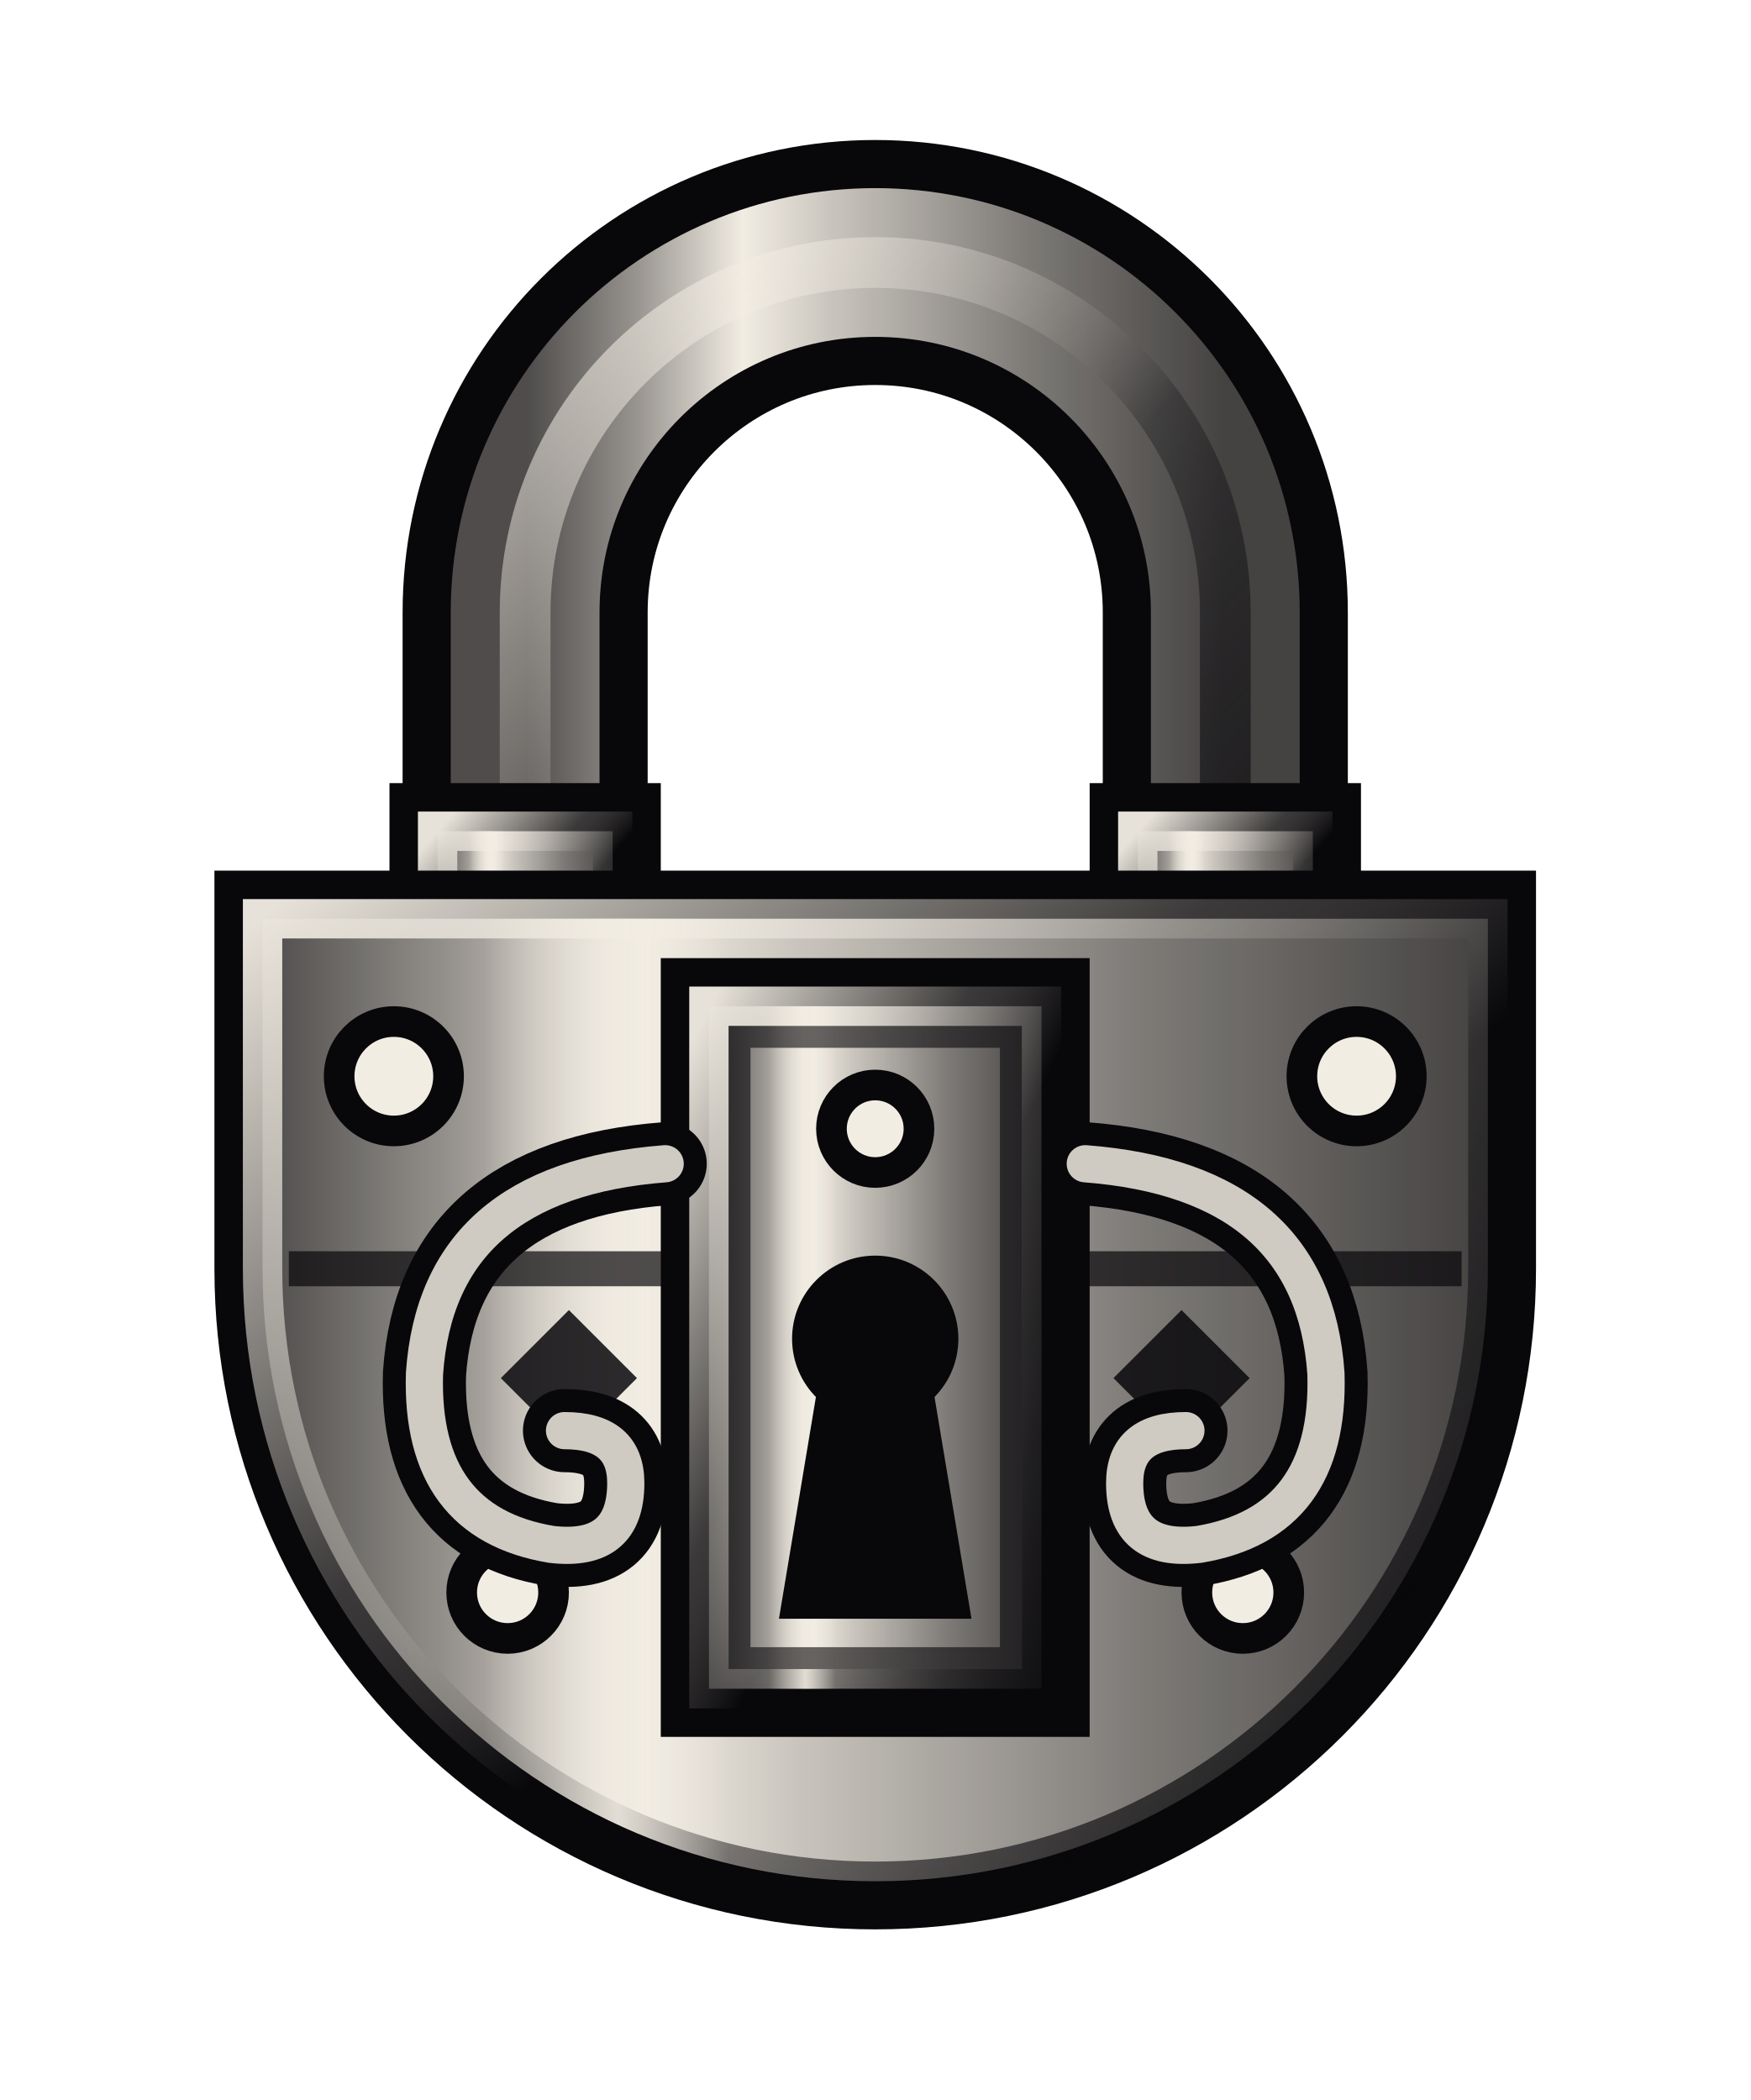
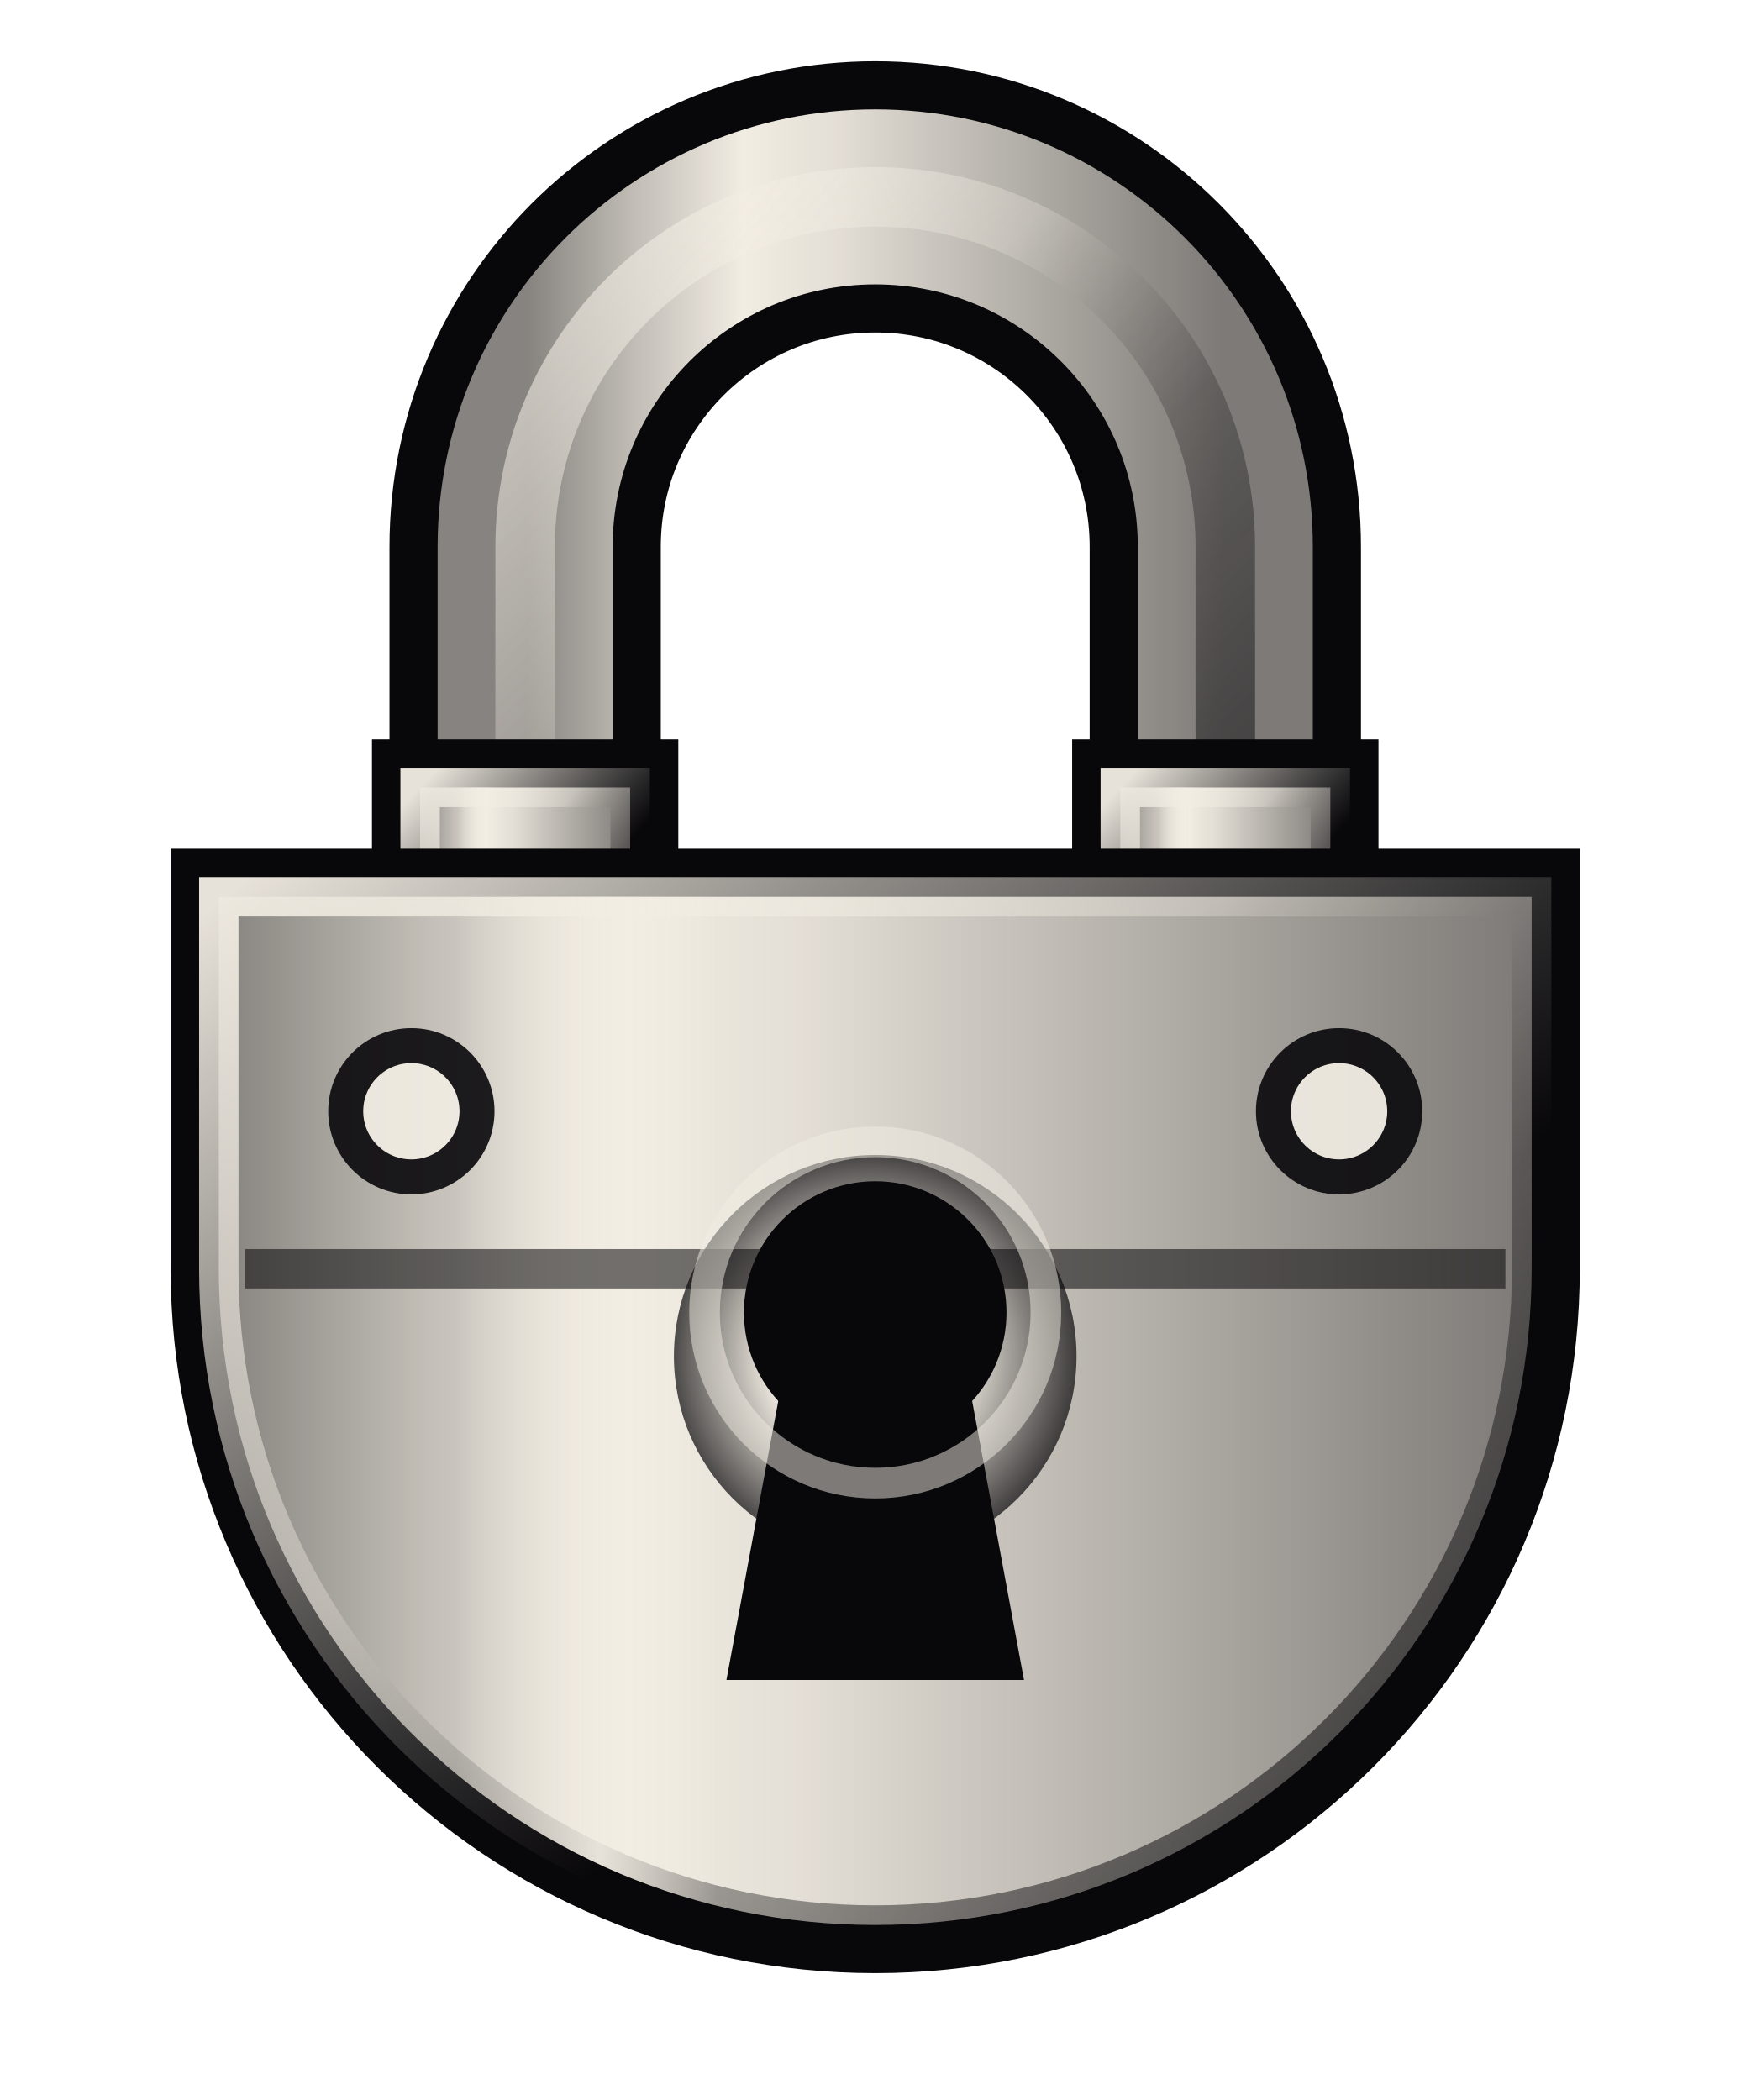
<svg xmlns="http://www.w3.org/2000/svg" viewBox="0 0 40 48" width="40" height="48">
  <defs>
    <linearGradient id="pm" class="lc-metal" x1="0" y1="0" x2="1" y2="0">
-       <stop offset="0" stop-color="#F2EDE3" stop-opacity=".30" />
-       <stop offset=".16" stop-color="#F2EDE3" stop-opacity=".62" />
+       <stop offset="0" stop-color="#F2EDE3" stop-opacity=".54" />
+       <stop offset=".16" stop-color="#F2EDE3" stop-opacity=".80" />
      <stop offset=".31" stop-color="#F2EDE3" stop-opacity="1" />
-       <stop offset=".44" stop-color="#F2EDE3" stop-opacity=".82" />
-       <stop offset=".72" stop-color="#F2EDE3" stop-opacity=".50" />
-       <stop offset="1" stop-color="#F2EDE3" stop-opacity=".26" />
+       <stop offset=".44" stop-color="#F2EDE3" stop-opacity=".94" />
+       <stop offset=".72" stop-color="#F2EDE3" stop-opacity=".72" />
+       <stop offset="1" stop-color="#F2EDE3" stop-opacity=".50" />
    </linearGradient>
    <linearGradient id="pe" class="lc-rim" x1="0" y1="0" x2="1" y2="1">
      <stop offset="0" stop-color="#F2EDE3" stop-opacity=".95" />
-       <stop offset=".38" stop-color="#F2EDE3" stop-opacity=".22" />
-       <stop offset=".56" stop-color="#08070A" stop-opacity=".35" />
-       <stop offset="1" stop-color="#08070A" stop-opacity=".85" />
+       <stop offset=".38" stop-color="#F2EDE3" stop-opacity=".34" />
+       <stop offset=".62" stop-color="#08070A" stop-opacity=".30" />
+       <stop offset="1" stop-color="#08070A" stop-opacity=".70" />
    </linearGradient>
    <linearGradient id="ps" class="lc-spec" x1="0" y1="0" x2="1" y2="0">
      <stop offset=".18" stop-color="#F2EDE3" stop-opacity="0" />
      <stop offset=".29" stop-color="#F2EDE3" stop-opacity=".85" />
      <stop offset=".38" stop-color="#F2EDE3" stop-opacity="0" />
    </linearGradient>
    <radialGradient id="po" cx=".5" cy=".5" r=".5">
      <stop offset=".55" stop-color="#08070A" stop-opacity="0" />
      <stop offset="1" stop-color="#08070A" stop-opacity=".7" />
    </radialGradient>
    <radialGradient id="pg" cx=".36" cy=".30" r=".82">
      <stop offset="0" stop-color="#F2EDE3" stop-opacity=".95" />
      <stop offset=".18" stop-color="#E8A33D" />
      <stop offset=".62" stop-color="#E8A33D" stop-opacity=".92" />
      <stop offset=".88" stop-color="#E8A33D" stop-opacity=".55" />
      <stop offset="1" stop-color="#08070A" stop-opacity=".55" />
    </radialGradient>
  </defs>
  <g class="lc-shackle">
-     <path d="M12 22V14A8 8 0 0 1 28 14V22" fill="none" stroke="#08070A" stroke-width="5.6" stroke-linecap="square" />
-     <path d="M12 22V14A8 8 0 0 1 28 14V22" fill="none" stroke="url(#pm)" stroke-width="3.4" stroke-linecap="square" />
-     <path d="M12 22V14A8 8 0 0 1 28 14V22" fill="none" stroke="url(#pe)" stroke-width="1.16" stroke-linecap="square" opacity=".8" />
+     <path d="M12 21V12.5A8 8 0 0 1 28 12.5V21" fill="none" stroke="#08070A" stroke-width="6.2" stroke-linecap="square" />
+     <path d="M12 21V12.5A8 8 0 0 1 28 12.5V21" fill="none" stroke="url(#pm)" stroke-width="4" stroke-linecap="square" />
+     <path d="M12 21V12.5A8 8 0 0 1 28 12.5V21" fill="none" stroke="url(#pe)" stroke-width="1.36" stroke-linecap="square" opacity=".8" />
  </g>
  <g>
-     <rect x="10" y="19" width="4" height="4.5" fill="#08070A" stroke="#08070A" stroke-width="2.2" stroke-linejoin="miter" />
-     <rect x="10" y="19" width="4" height="4.5" fill="url(#pm)" />
-     <rect x="10" y="19" width="4" height="4.5" fill="none" stroke="url(#pe)" stroke-width=".9" />
-     <rect x="10" y="19" width="4" height="4.5" fill="url(#ps)" />
+     <rect x="9.6" y="18" width="4.8" height="5" fill="#08070A" stroke="#08070A" stroke-width="2.2" stroke-linejoin="miter" />
+     <rect x="9.6" y="18" width="4.8" height="5" fill="url(#pm)" />
+     <rect x="9.6" y="18" width="4.8" height="5" fill="none" stroke="url(#pe)" stroke-width=".9" />
+     <rect x="9.6" y="18" width="4.8" height="5" fill="url(#ps)" />
  </g>
  <g>
-     <rect x="26" y="19" width="4" height="4.5" fill="#08070A" stroke="#08070A" stroke-width="2.2" stroke-linejoin="miter" />
-     <rect x="26" y="19" width="4" height="4.5" fill="url(#pm)" />
-     <rect x="26" y="19" width="4" height="4.5" fill="none" stroke="url(#pe)" stroke-width=".9" />
-     <rect x="26" y="19" width="4" height="4.5" fill="url(#ps)" />
+     <rect x="25.6" y="18" width="4.8" height="5" fill="#08070A" stroke="#08070A" stroke-width="2.2" stroke-linejoin="miter" />
+     <rect x="25.6" y="18" width="4.8" height="5" fill="url(#pm)" />
+     <rect x="25.6" y="18" width="4.8" height="5" fill="none" stroke="url(#pe)" stroke-width=".9" />
+     <rect x="25.6" y="18" width="4.8" height="5" fill="url(#ps)" />
  </g>
  <g>
-     <path d="M6 21H34V29A14 14 0 0 1 6 29Z" fill="#08070A" stroke="#08070A" stroke-width="2.2" stroke-linejoin="miter" />
-     <path d="M6 21H34V29A14 14 0 0 1 6 29Z" fill="url(#pm)" />
-     <path d="M6 21H34V29A14 14 0 0 1 6 29Z" fill="none" stroke="url(#pe)" stroke-width=".9" />
-     <path d="M6 21H34V29A14 14 0 0 1 6 29Z" fill="url(#ps)" />
+     <path d="M5 20.5H35V29A15 15 0 0 1 5 29Z" fill="#08070A" stroke="#08070A" stroke-width="2.2" stroke-linejoin="miter" />
+     <path d="M5 20.5H35V29A15 15 0 0 1 5 29Z" fill="url(#pm)" />
+     <path d="M5 20.5H35V29A15 15 0 0 1 5 29Z" fill="none" stroke="url(#pe)" stroke-width=".9" />
+     <path d="M5 20.5H35V29A15 15 0 0 1 5 29Z" fill="url(#ps)" />
  </g>
-   <path d="M6.6 29H33.4" stroke="#08070A" stroke-width=".8" opacity=".7" />
-   <g fill="#08070A" opacity=".85">
-     <rect x="11.9" y="30.4" width="2.2" height="2.2" transform="rotate(45 13 31.5)" />
-     <rect x="25.9" y="30.4" width="2.2" height="2.2" transform="rotate(45 27 31.5)" />
+   <path d="M5.6 29H34.4" stroke="#08070A" stroke-width=".9" opacity=".55" />
+   <g fill="#F2EDE3" stroke="#08070A" stroke-width=".8" opacity=".9">
+     <circle cx="9.4" cy="25.4" r="1.5" />
+     <circle cx="30.6" cy="25.4" r="1.5" />
  </g>
-   <g fill="#F2EDE3" stroke="#08070A" stroke-width=".7">
-     <circle cx="9" cy="24.6" r="1.25" />
-     <circle cx="31" cy="24.6" r="1.25" />
-     <circle cx="11.6" cy="36.4" r="1.05" />
-     <circle cx="28.4" cy="36.4" r="1.05" />
+   <circle cx="20" cy="31" r="4.6" fill="url(#po)" />
+   <g class="lc-hole" fill="#08070A" style="transition:fill 160ms">
+     <circle cx="20" cy="30" r="3" />
+     <path d="M17.9 31.4H22.1L23.4 38.4H16.6Z" />
  </g>
-   <g>
-     <rect x="16.2" y="23" width="7.6" height="15.6" fill="#08070A" stroke="#08070A" stroke-width="2.2" stroke-linejoin="miter" />
-     <rect x="16.2" y="23" width="7.6" height="15.6" fill="url(#pm)" />
-     <rect x="16.2" y="23" width="7.6" height="15.6" fill="none" stroke="url(#pe)" stroke-width=".9" />
-     <rect x="16.2" y="23" width="7.6" height="15.6" fill="url(#ps)" />
-   </g>
-   <rect x="16.9" y="23.7" width="6.2" height="14.2" fill="none" stroke="#08070A" stroke-width=".5" opacity=".6" />
-   <circle cx="20" cy="25.8" r="1" fill="#F2EDE3" stroke="#08070A" stroke-width=".7" />
-   <g transform="translate(20 0) scale(1 1) translate(-20 0)">
-     <path d="M24.8 26.6Q30 27 30.3 31.4Q30.4 34.8 27.4 35.3Q25.7 35.5 25.7 33.9Q25.7 32.7 27.1 32.7" fill="none" stroke="#08070A" stroke-width="1.9" stroke-linecap="round" />
-     <path d="M24.8 26.6Q30 27 30.3 31.4Q30.4 34.8 27.4 35.3Q25.7 35.5 25.7 33.9Q25.7 32.7 27.1 32.7" fill="none" stroke="#F2EDE3" stroke-width=".85" opacity=".85" stroke-linecap="round" />
-   </g>
-   <g transform="translate(20 0) scale(-1 1) translate(-20 0)">
-     <path d="M24.8 26.6Q30 27 30.3 31.4Q30.4 34.8 27.4 35.3Q25.7 35.5 25.7 33.9Q25.7 32.7 27.1 32.7" fill="none" stroke="#08070A" stroke-width="1.9" stroke-linecap="round" />
-     <path d="M24.8 26.6Q30 27 30.3 31.4Q30.4 34.8 27.4 35.3Q25.7 35.5 25.7 33.9Q25.7 32.7 27.1 32.7" fill="none" stroke="#F2EDE3" stroke-width=".85" opacity=".85" stroke-linecap="round" />
-   </g>
-   <g class="lc-hole" fill="#08070A" style="transition:fill 160ms">
-     <circle cx="20" cy="30.6" r="1.9" />
-     <path d="M18.7 31.6H21.3L22.2 37H17.8Z" />
+   <g fill="none" stroke="#F2EDE3" stroke-width=".7" opacity=".5">
+     <circle cx="20" cy="30" r="3.9" />
  </g>
</svg>
